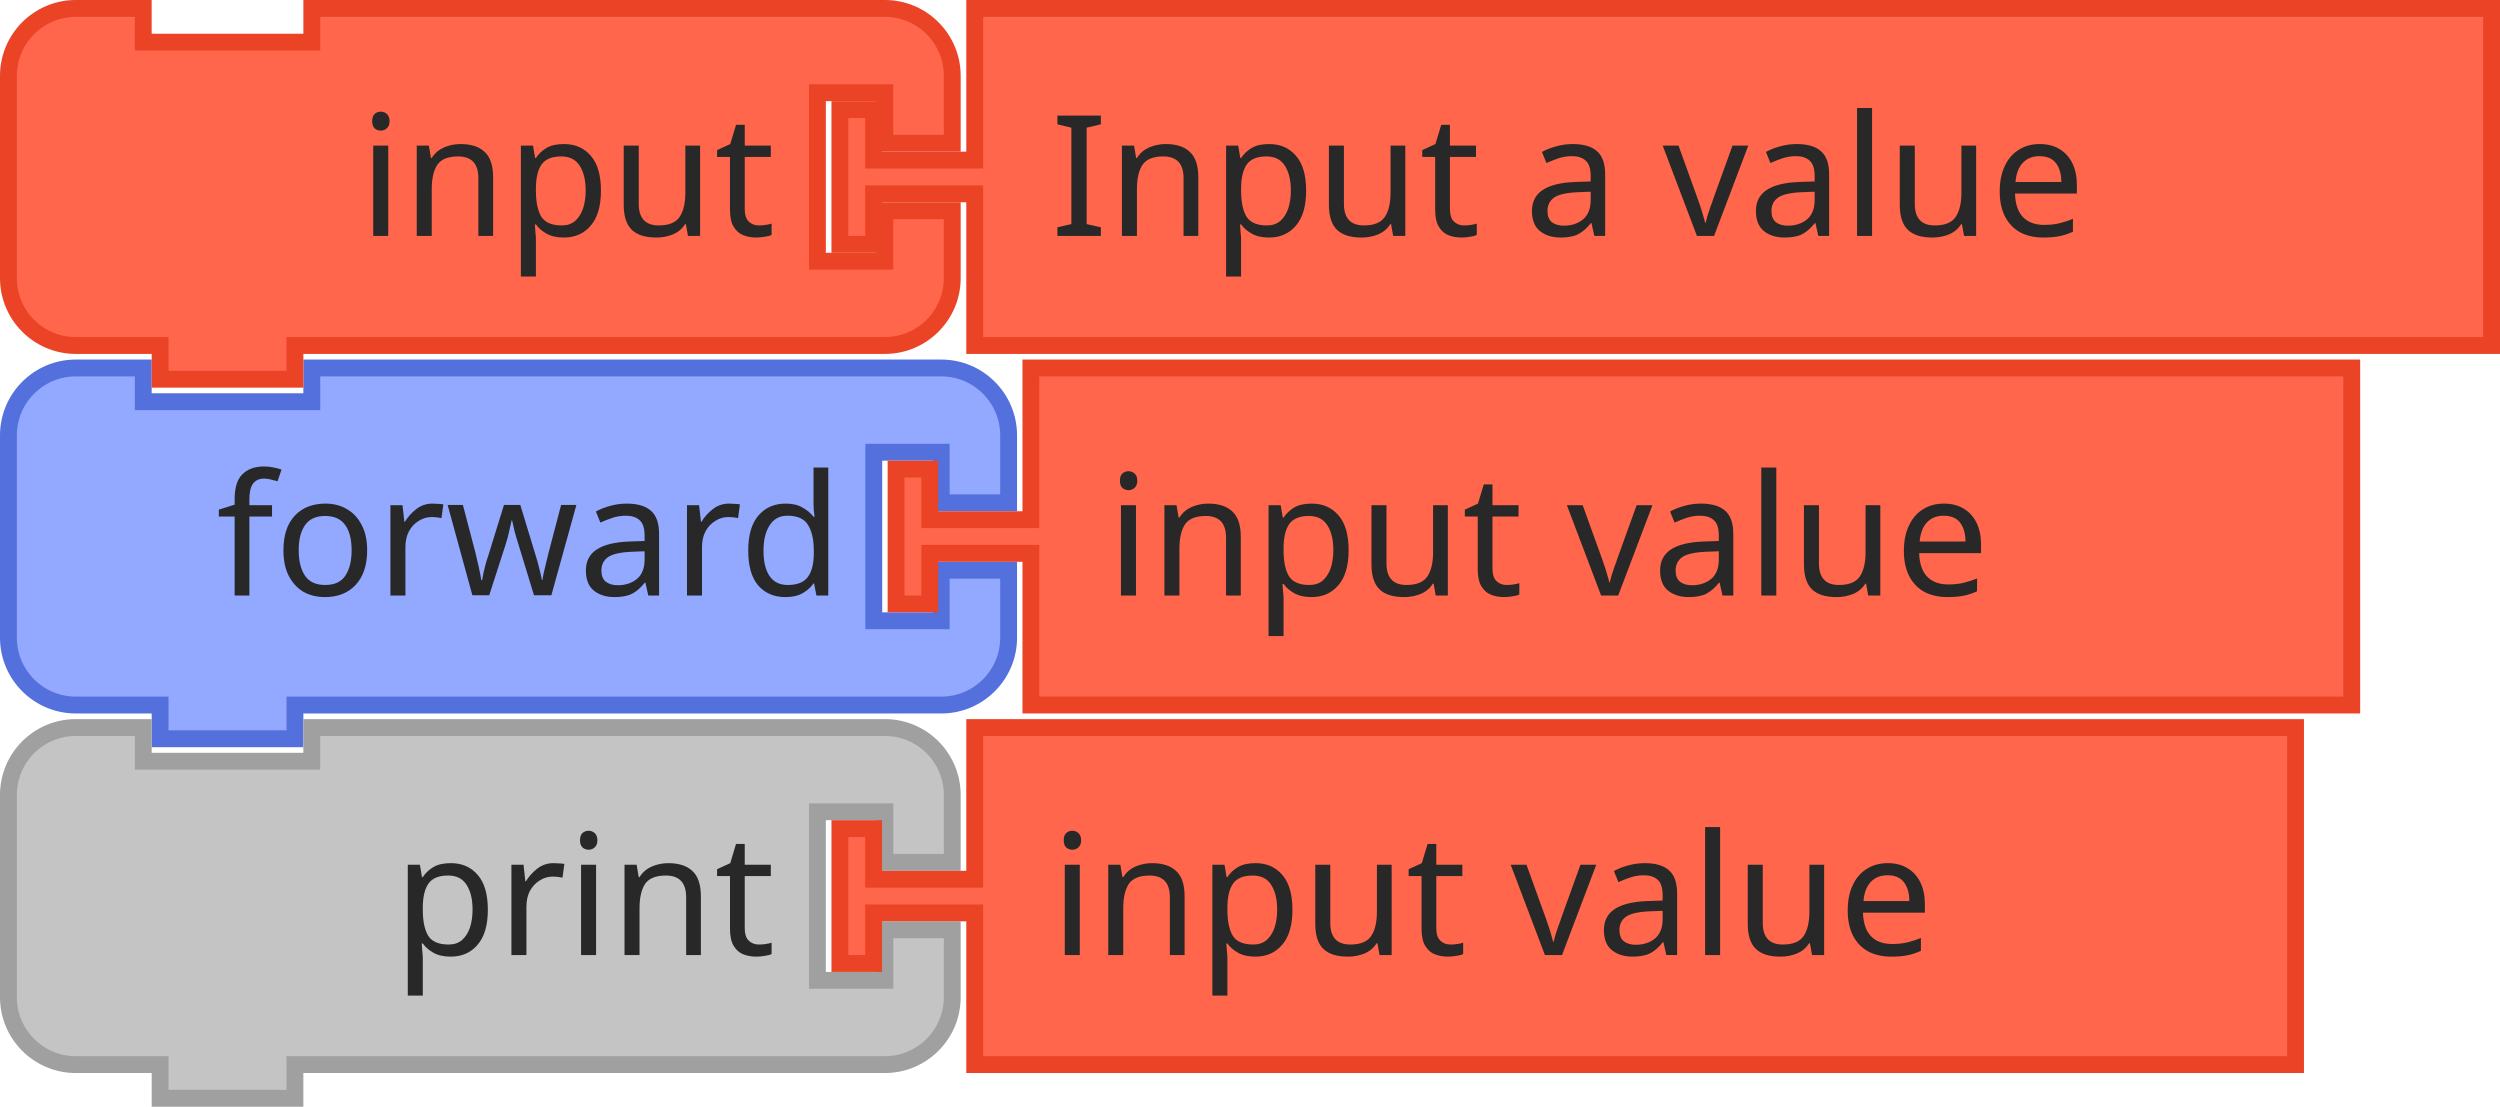
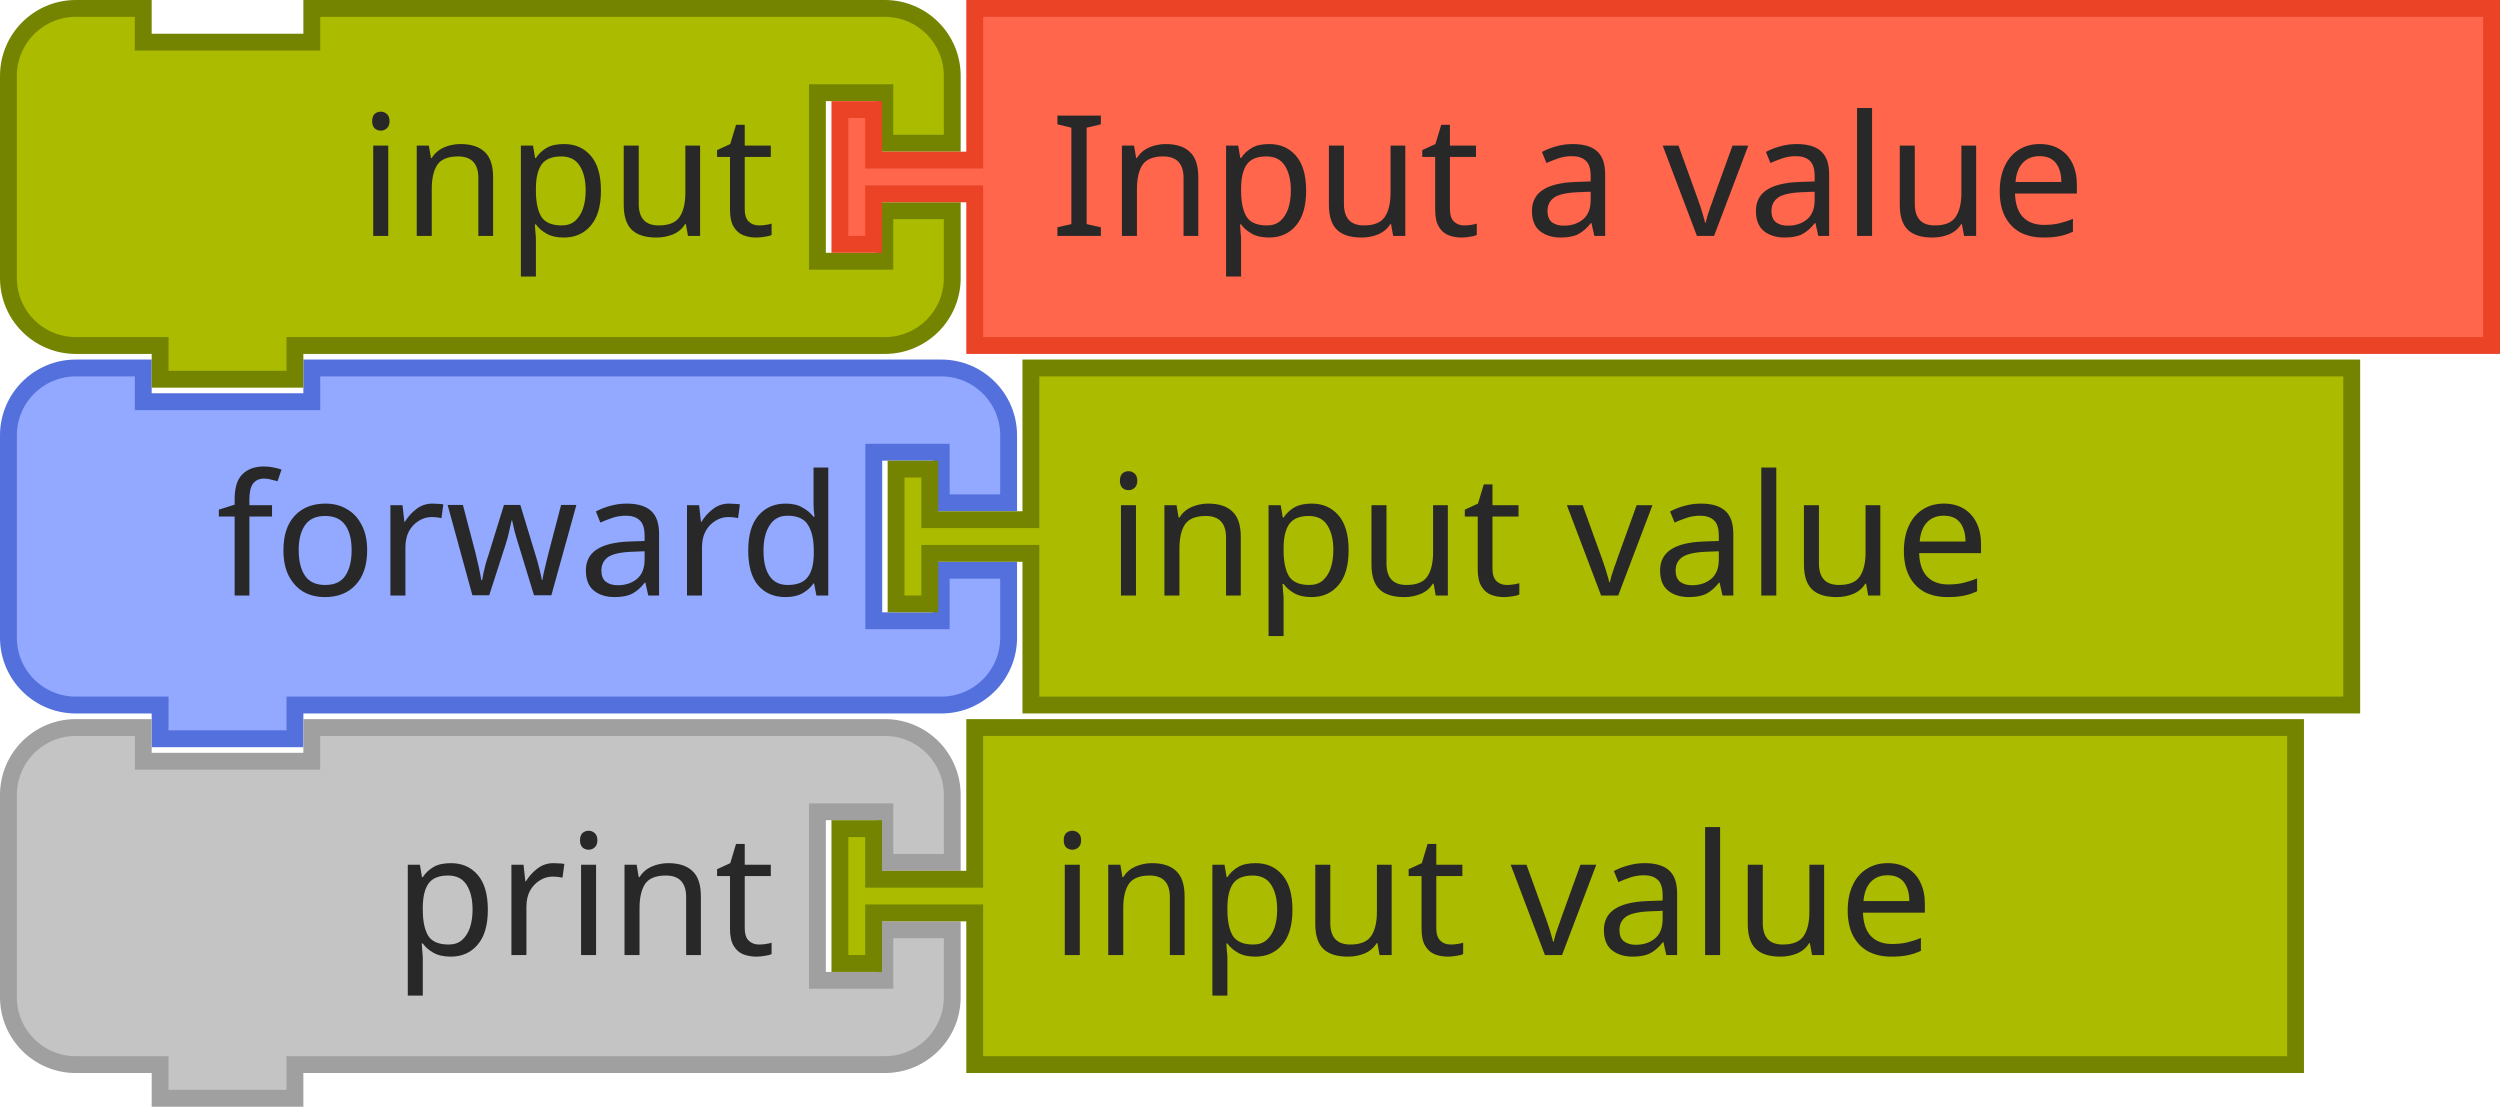
<svg xmlns="http://www.w3.org/2000/svg" id="svg1147" version="1.1" height="98.5" width="222.5">
  <defs id="defs1151" />
  <g id="g1063" transform="translate(0,32)">
    <g id="g1061" transform="scale(1.5)">
      <path id="path1051" style="fill:#92a9ff;fill-opacity:1;stroke:#5370dc;stroke-width:1;stroke-linecap:round;stroke-opacity:1" d="m 0.5,8.5 v -4 a 4,4 90 0 1 4,-4 h 4 v 2 h 10 v -2 h 33.345 4 a 4,4 90 0 1 4,4 v 4 h -4 v -3 h -4 v 10 h 4 v -3 h 4 v 4 a 4,4 90 0 1 -4,4 h -4 H 18.5 h -1 v 2 h -8 v -2 h -1 -4 a 4,4 90 0 1 -4,-4 v -4 z" />
      <text id="text1055" style="font-size:10px;font-family:sans-serif;text-anchor:end;fill:#282828">
        <tspan id="tspan1053" y="14" x="50">forward</tspan>
      </text>
      <text id="text1059" style="font-size:6.667px;font-family:sans-serif;text-anchor:end;fill:#282828">
        <tspan id="tspan1057" y="12" x="50" />
      </text>
    </g>
  </g>
  <g id="g1101">
    <g id="g1099" transform="scale(1.5)">
-       <path id="path1089" style="fill:#ff664b;fill-opacity:1;stroke:#ea4326;stroke-width:1;stroke-linecap:round;stroke-opacity:1" d="m 0.5,8.5 v -4 a 4,4 90 0 1 4,-4 h 4 v 2 h 10 v -2 h 30 4 a 4,4 90 0 1 4,4 v 4 h -4 v -3 h -4 v 10 h 4 v -3 h 4 v 4 a 4,4 90 0 1 -4,4 h -4 -30 -1 v 2 h -8 v -2 h -1 -4 a 4,4 90 0 1 -4,-4 v -4 z" />
+       <path id="path1089" style="fill:#AABB00;fill-opacity:1;stroke:#748400;stroke-width:1;stroke-linecap:round;stroke-opacity:1" d="m 0.5,8.5 v -4 a 4,4 90 0 1 4,-4 h 4 v 2 h 10 v -2 h 30 4 a 4,4 90 0 1 4,4 v 4 h -4 v -3 h -4 v 10 h 4 v -3 h 4 v 4 a 4,4 90 0 1 -4,4 h -4 -30 -1 v 2 h -8 v -2 h -1 -4 a 4,4 90 0 1 -4,-4 v -4 z" />
      <text id="text1093" style="font-size:10px;font-family:sans-serif;text-anchor:end;fill:#282828">
        <tspan id="tspan1091" y="14" x="46">input</tspan>
      </text>
      <text id="text1097" style="font-size:6.667px;font-family:sans-serif;text-anchor:end;fill:#282828">
        <tspan id="tspan1095" y="12" x="46" />
      </text>
    </g>
  </g>
  <g id="g1111" transform="translate(74)">
    <g id="g1109" transform="scale(1.5)">
      <path id="path1103" style="fill:#ff664b;fill-opacity:1;stroke:#ea4326;stroke-width:1;stroke-linecap:round;stroke-opacity:1" d="m 8.5,0.5 h 90 v 20 h -90 v -8 -1 h -6 v 3 h -2 v -8 h 2 v 3 h 6 v -1 z" />
      <text id="text1107" style="font-size:10px;font-family:sans-serif;text-anchor:start;fill:#282828">
        <tspan id="tspan1105" y="14" x="13">Input a value</tspan>
      </text>
    </g>
  </g>
  <g id="g1125" transform="translate(0,64)">
    <g id="g1123" transform="scale(1.5)">
      <path id="path1113" style="fill:#c4c4c4;fill-opacity:1;stroke:#a0a0a0;stroke-width:1;stroke-linecap:round;stroke-opacity:1" d="m 0.5,8.5 v -4 a 4,4 90 0 1 4,-4 h 4 v 2 h 10 v -2 h 30 4 a 4,4 90 0 1 4,4 v 4 h -4 v -3 h -4 v 10 h 4 v -3 h 4 v 4 a 4,4 90 0 1 -4,4 h -4 -30 -1 v 2 h -8 v -2 h -1 -4 a 4,4 90 0 1 -4,-4 v -4 z" />
      <text id="text1117" style="font-size:10px;font-family:sans-serif;text-anchor:end;fill:#282828">
        <tspan id="tspan1115" y="14" x="46">print</tspan>
      </text>
      <text id="text1121" style="font-size:6.667px;font-family:sans-serif;text-anchor:end;fill:#282828">
        <tspan id="tspan1119" y="12" x="46" />
      </text>
    </g>
  </g>
  <g id="g1135" transform="translate(79,32)">
    <g id="g1133" transform="scale(1.5)">
-       <path id="path1127" style="fill:#ff664b;fill-opacity:1;stroke:#ea4326;stroke-width:1;stroke-linecap:round;stroke-opacity:1" d="m 8.5,0.5 h 78.369 v 20 H 8.5 v -8 -1 h -6 v 3 h -2 v -8 h 2 v 3 h 6 v -1 z" />
+       <path id="path1127" style="fill:#AABB00;fill-opacity:1;stroke:#748400;stroke-width:1;stroke-linecap:round;stroke-opacity:1" d="m 8.5,0.5 h 78.369 v 20 H 8.5 v -8 -1 h -6 v 3 h -2 v -8 h 2 v 3 h 6 v -1 z" />
      <text id="text1131" style="font-size:10px;font-family:sans-serif;text-anchor:start;fill:#282828">
        <tspan id="tspan1129" y="14" x="13">input value</tspan>
      </text>
    </g>
  </g>
  <g id="g1145" transform="translate(74,64)">
    <g id="g1143" transform="scale(1.5)">
-       <path id="path1137" style="fill:#ff664b;fill-opacity:1;stroke:#ea4326;stroke-width:1;stroke-linecap:round;stroke-opacity:1" d="m 8.5,0.5 h 78.369 v 20 H 8.5 v -8 -1 h -6 v 3 h -2 v -8 h 2 v 3 h 6 v -1 z" />
+       <path id="path1137" style="fill:#AABB00;fill-opacity:1;stroke:#748400;stroke-width:1;stroke-linecap:round;stroke-opacity:1" d="m 8.5,0.5 h 78.369 v 20 H 8.5 v -8 -1 h -6 v 3 h -2 v -8 h 2 v 3 h 6 v -1 z" />
      <text id="text1141" style="font-size:10px;font-family:sans-serif;text-anchor:start;fill:#282828">
        <tspan id="tspan1139" y="14" x="13">input value</tspan>
      </text>
    </g>
  </g>
</svg>
